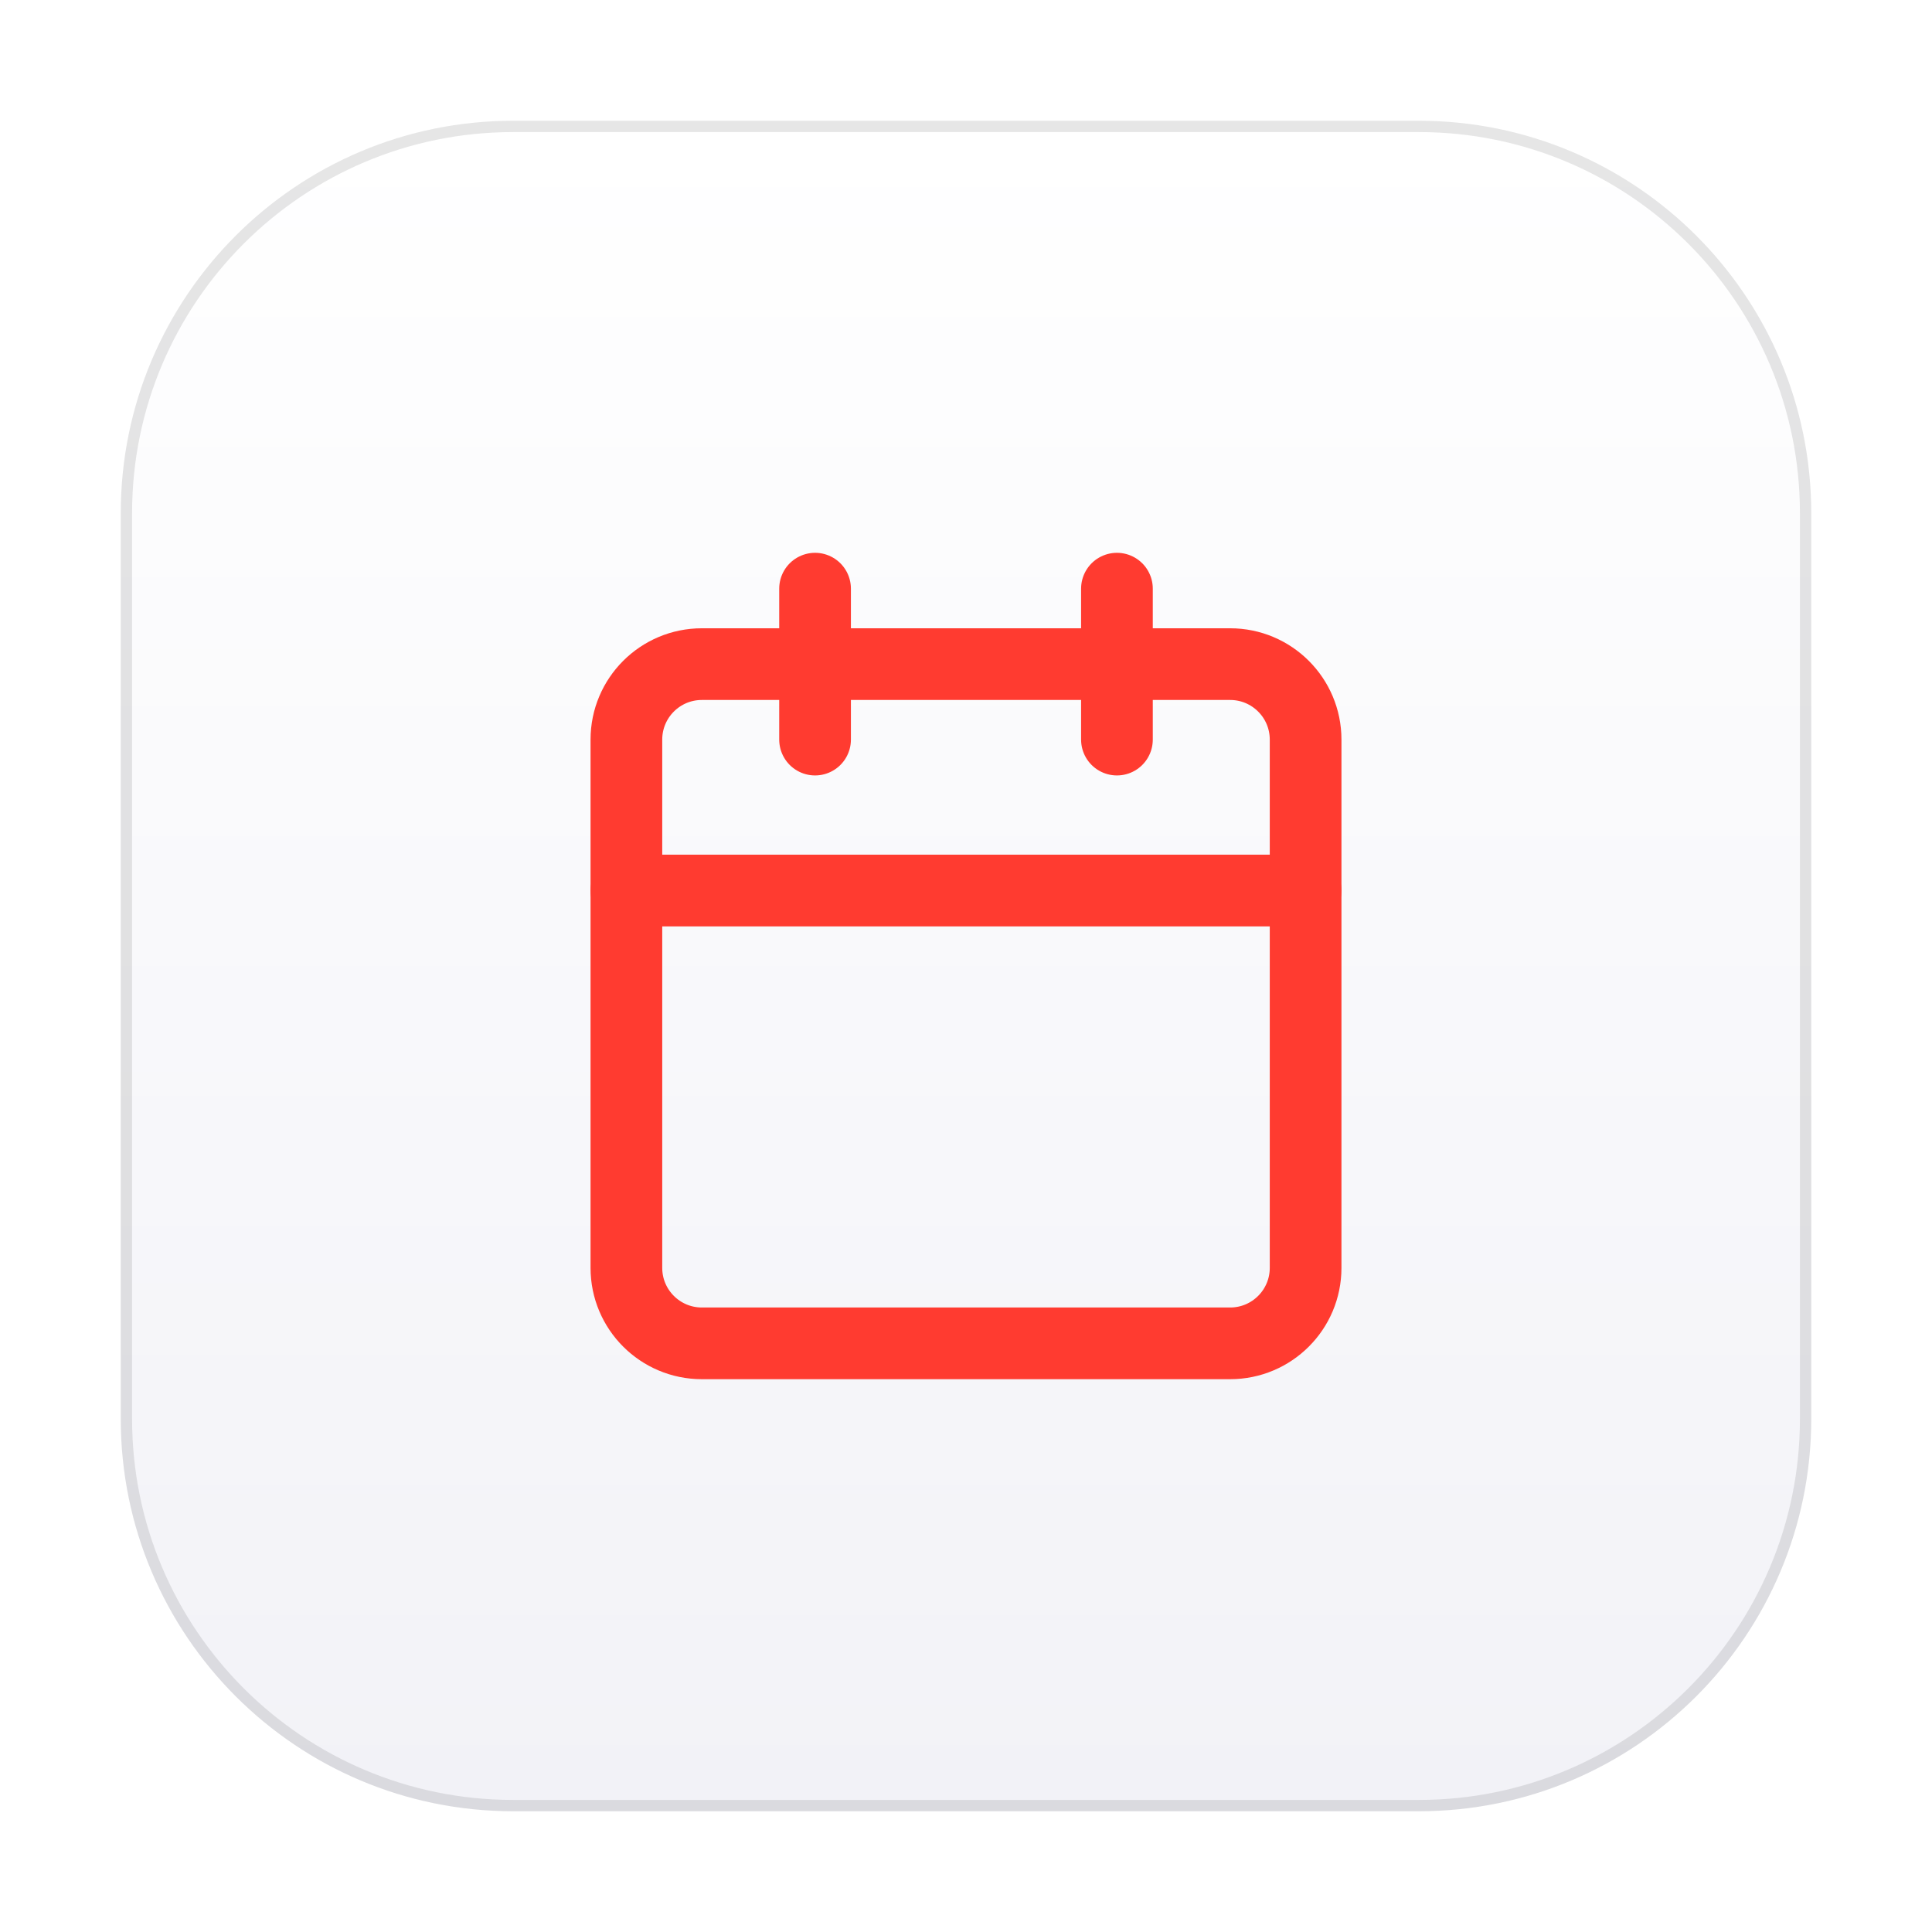
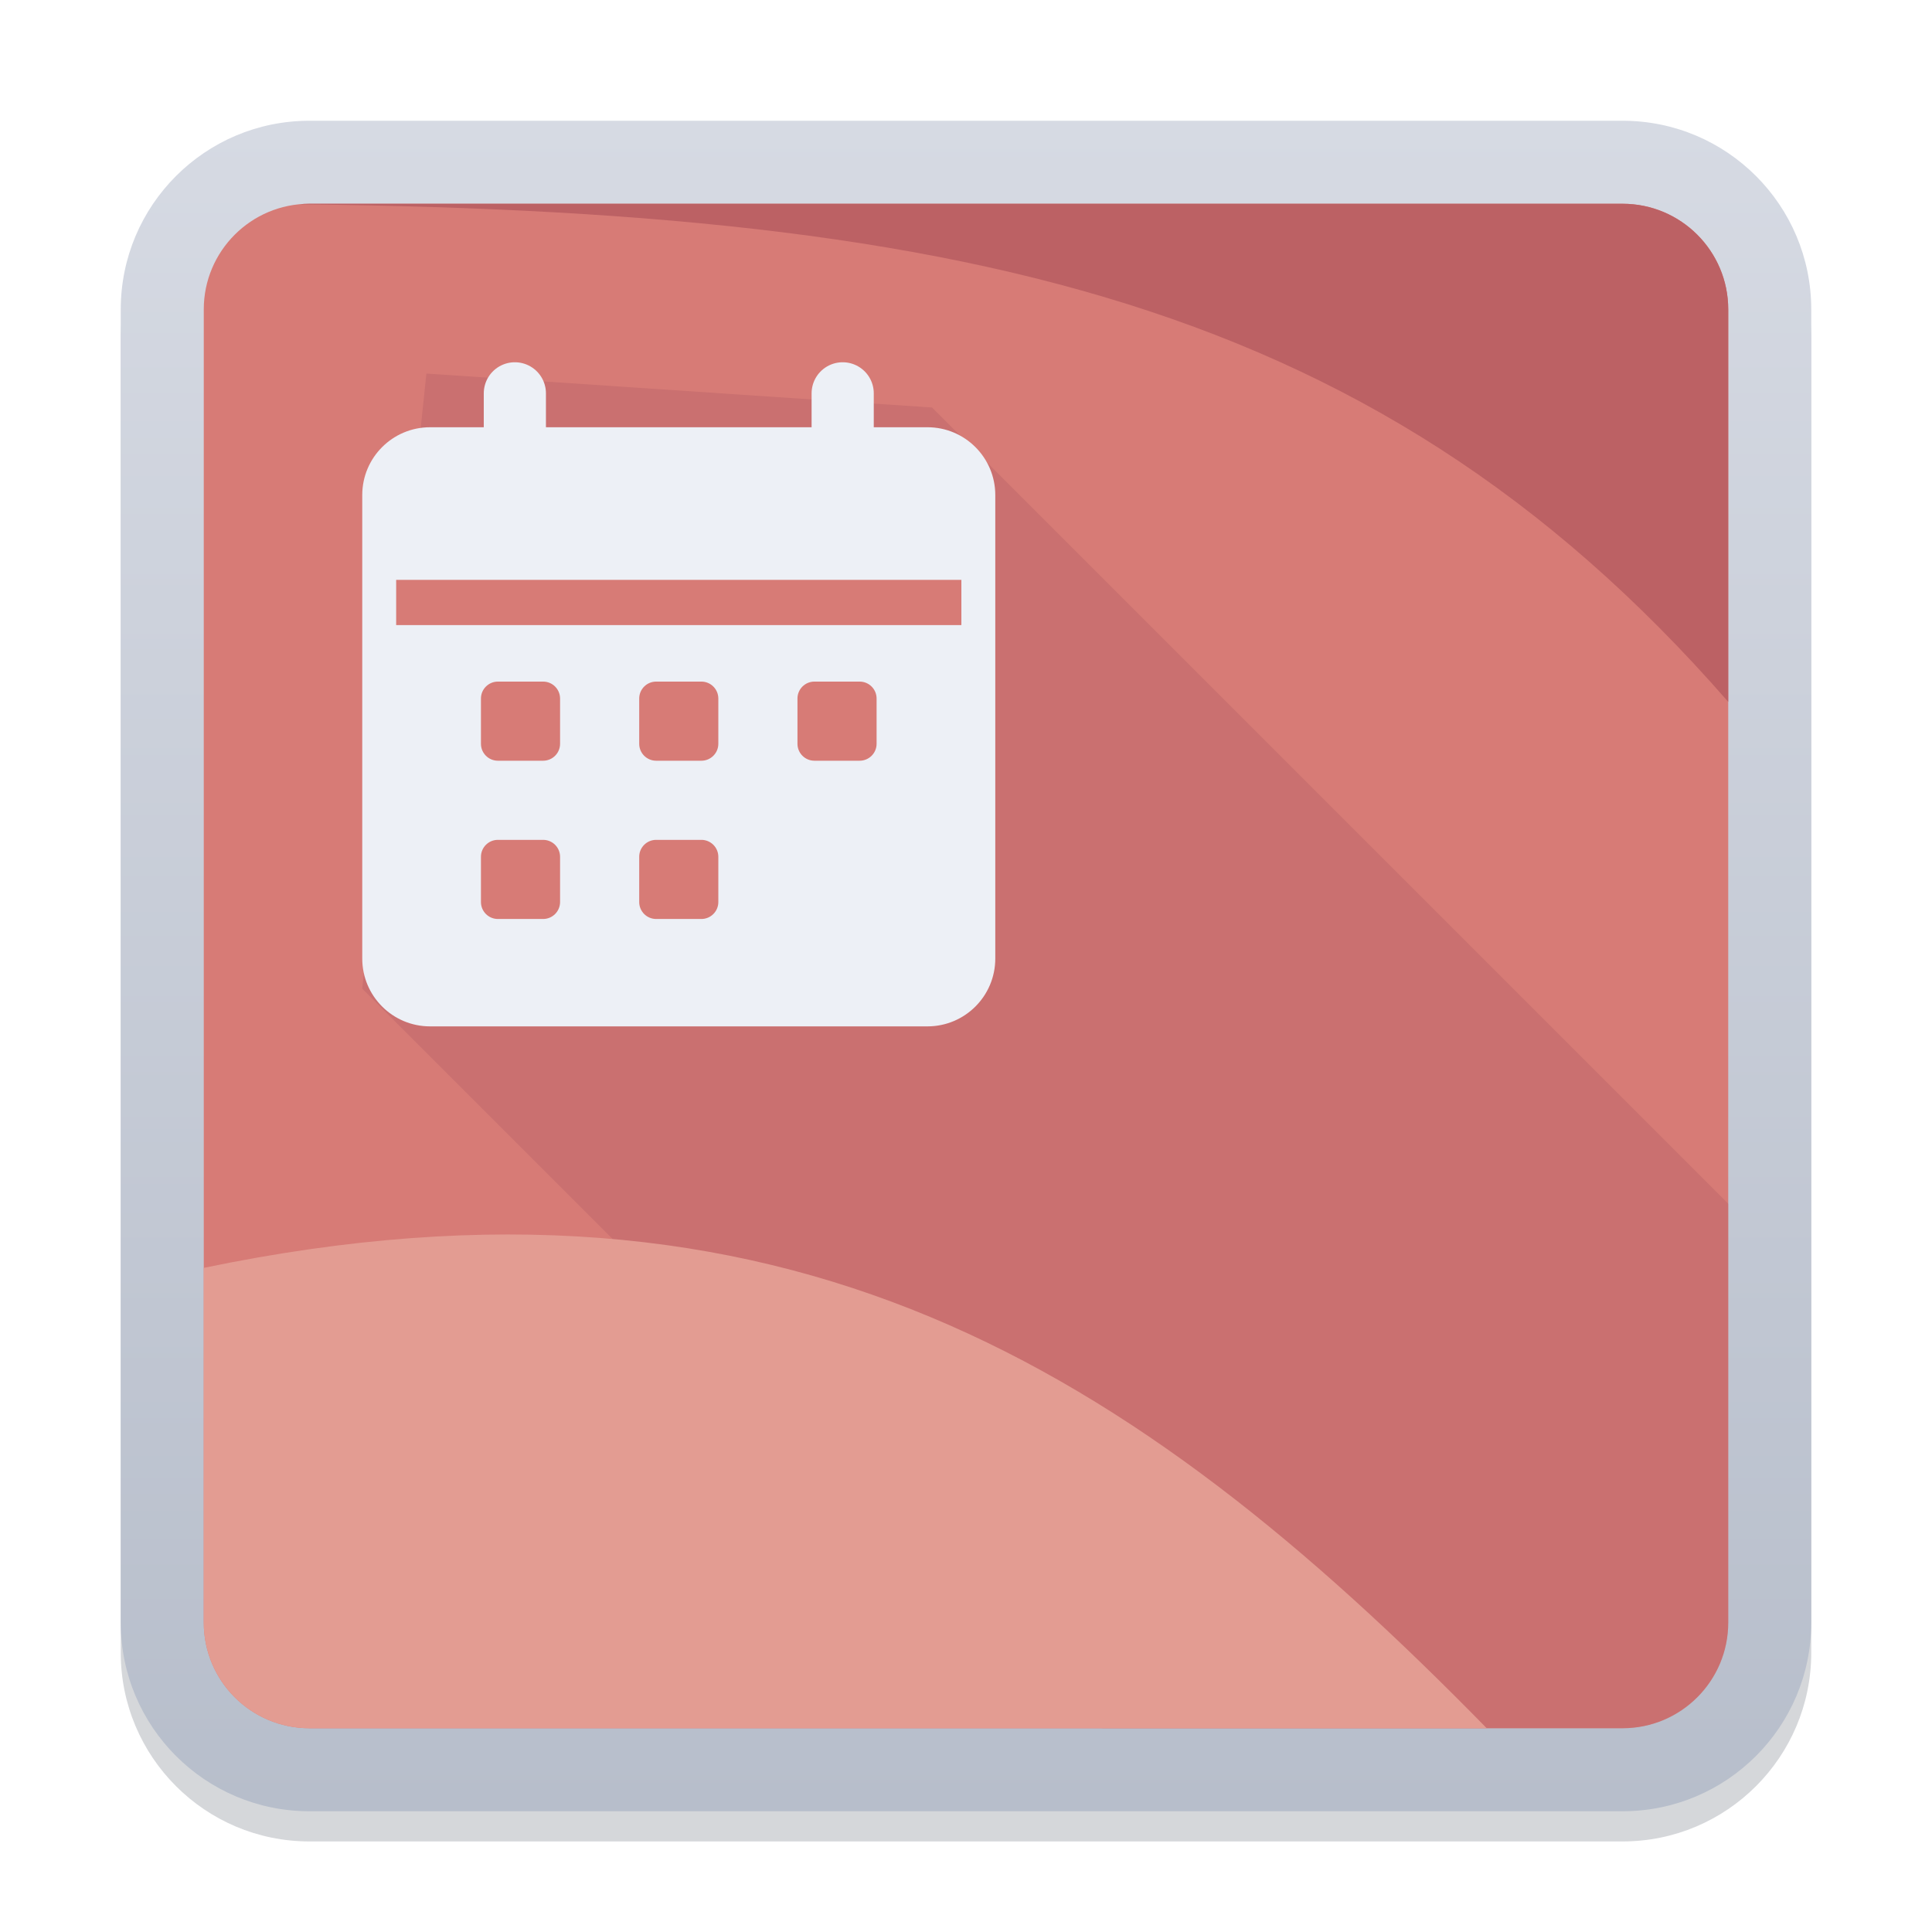
<svg xmlns="http://www.w3.org/2000/svg" width="512" height="512" viewBox="0 0 512 512">
  <defs>
-     <linearGradient id="tile" x1="0" y1="0" x2="0" y2="1">
-       <stop offset="0" stop-color="#ffffff" />
-       <stop offset="1" stop-color="#f2f2f7" />
+     <clipPath id="screen">
+       <rect x="54" y="54" width="404" height="404" rx="28" />
+     </clipPath>
+     <linearGradient id="frame" x2="0" y2="1">
+       <stop stop-color="#d6dae3" />
+       <stop offset="1" stop-color="#b7becb" />
    </linearGradient>
  </defs>
-   <rect x="32" y="32" width="448" height="448" rx="104" fill="url(#tile)" />
-   <rect x="33.5" y="33.5" width="445" height="445" rx="102.5" fill="none" stroke="#000000" stroke-opacity="0.10" stroke-width="3" />
-   <g transform="translate(136 136) scale(10)" color="#ff3b30" fill="none" stroke="currentColor" stroke-width="1.9" stroke-linecap="round" stroke-linejoin="round">
-     <path d="M8 2v4" />
-     <path d="M16 2v4" />
-     <rect width="18" height="18" x="3" y="4" rx="2" />
-     <path d="M3 10h18" />
+   <rect x="32" y="40" width="448" height="448" rx="50" fill="#172033" opacity=".18" />
+   <rect x="32" y="32" width="448" height="448" rx="50" fill="url(#frame)" />
+   <g clip-path="url(#screen)">
+     <path fill="#d77b76" d="M54 54h404v404H54z" />
+     <path fill="#bc6164" d="M54 54h404v132C362 76 248 54 54 54Z" />
+     <path fill="#aa5660" opacity=".30" d="M113 99 247 108 548 409V548H382L96 262Z" />
+     <path fill="#e39c92" d="M54 336c154-32 246 26 340 122H54Z" />
+     <g transform="translate(-2.8596 8.3745) scale(.748936)">
+       <rect x="132" y="140" width="224" height="212" rx="24" fill="#edf0f6" />
+       <path d="M144 202h200" stroke="#d77b76" stroke-width="16" />
+       <path d="M186 128v32m116-32v32" stroke="#edf0f6" stroke-width="22" stroke-linecap="round" />
+       <g fill="#d77b76">
+         <rect x="174" y="230" width="28" height="28" rx="6" />
+         <rect x="230" y="230" width="28" height="28" rx="6" />
+         <rect x="286" y="230" width="28" height="28" rx="6" />
+         <rect x="174" y="286" width="28" height="28" rx="6" />
+         <rect x="230" y="286" width="28" height="28" rx="6" />
+       </g>
+     </g>
  </g>
</svg>
